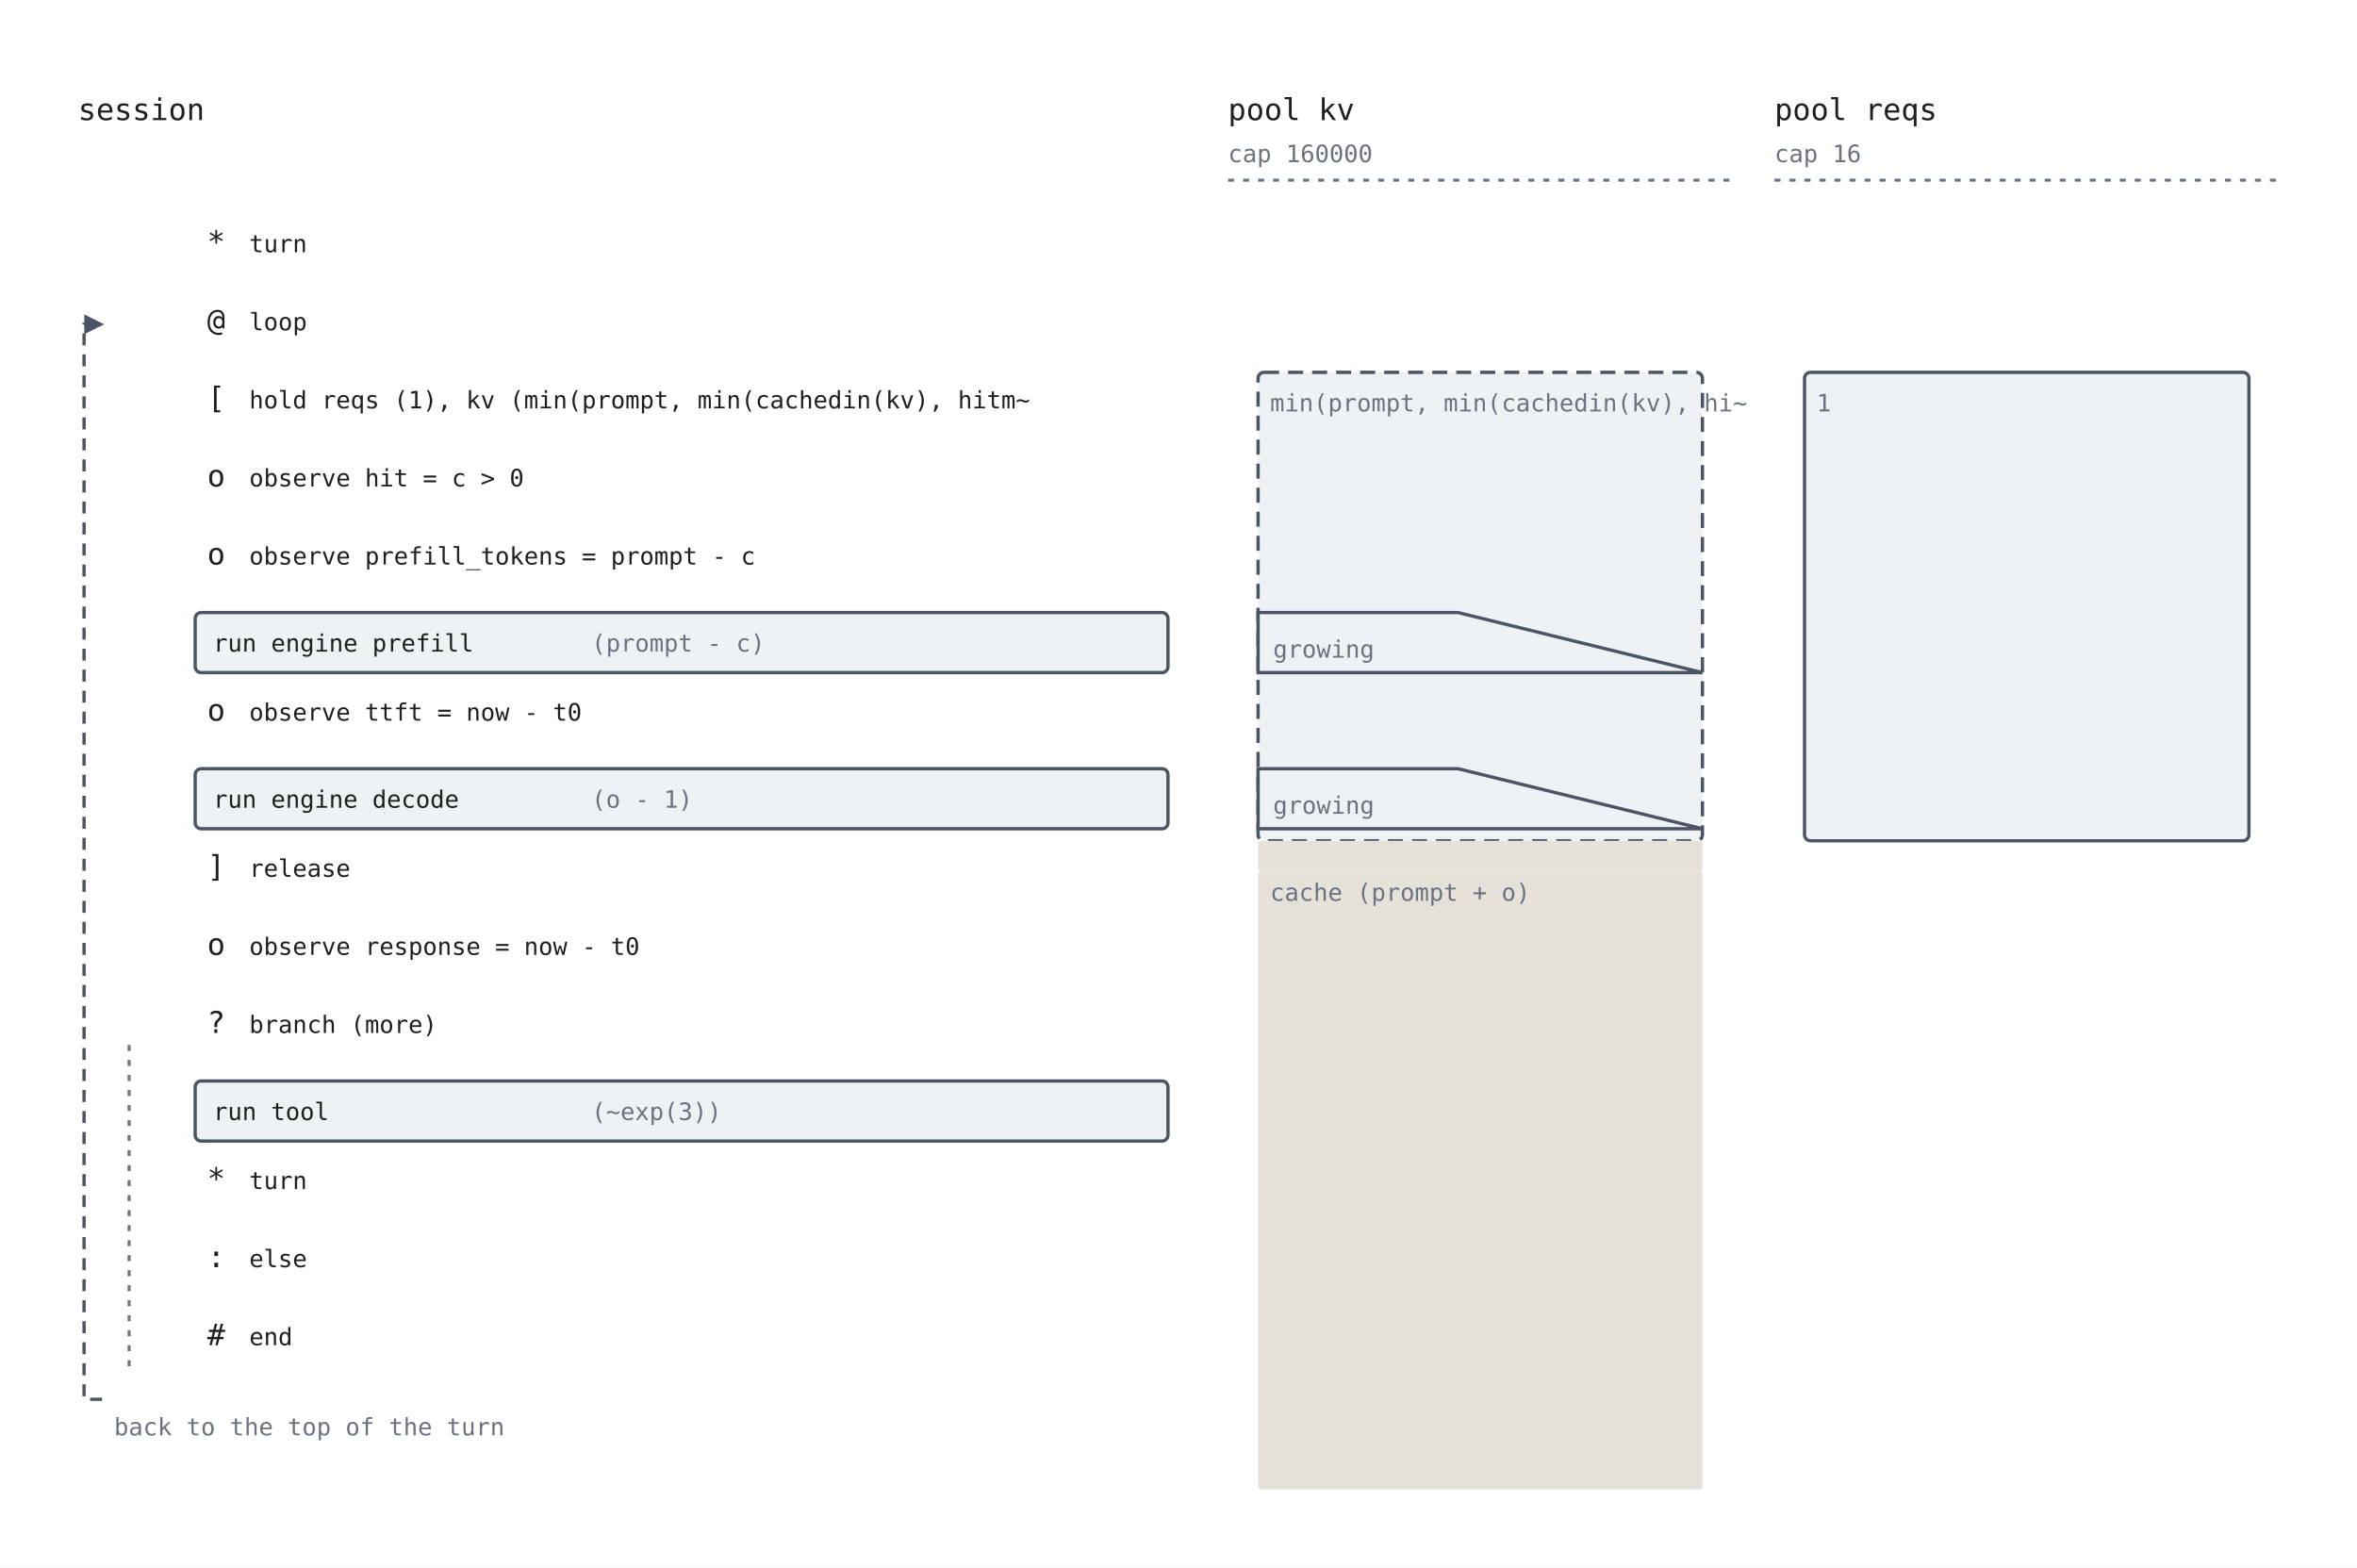
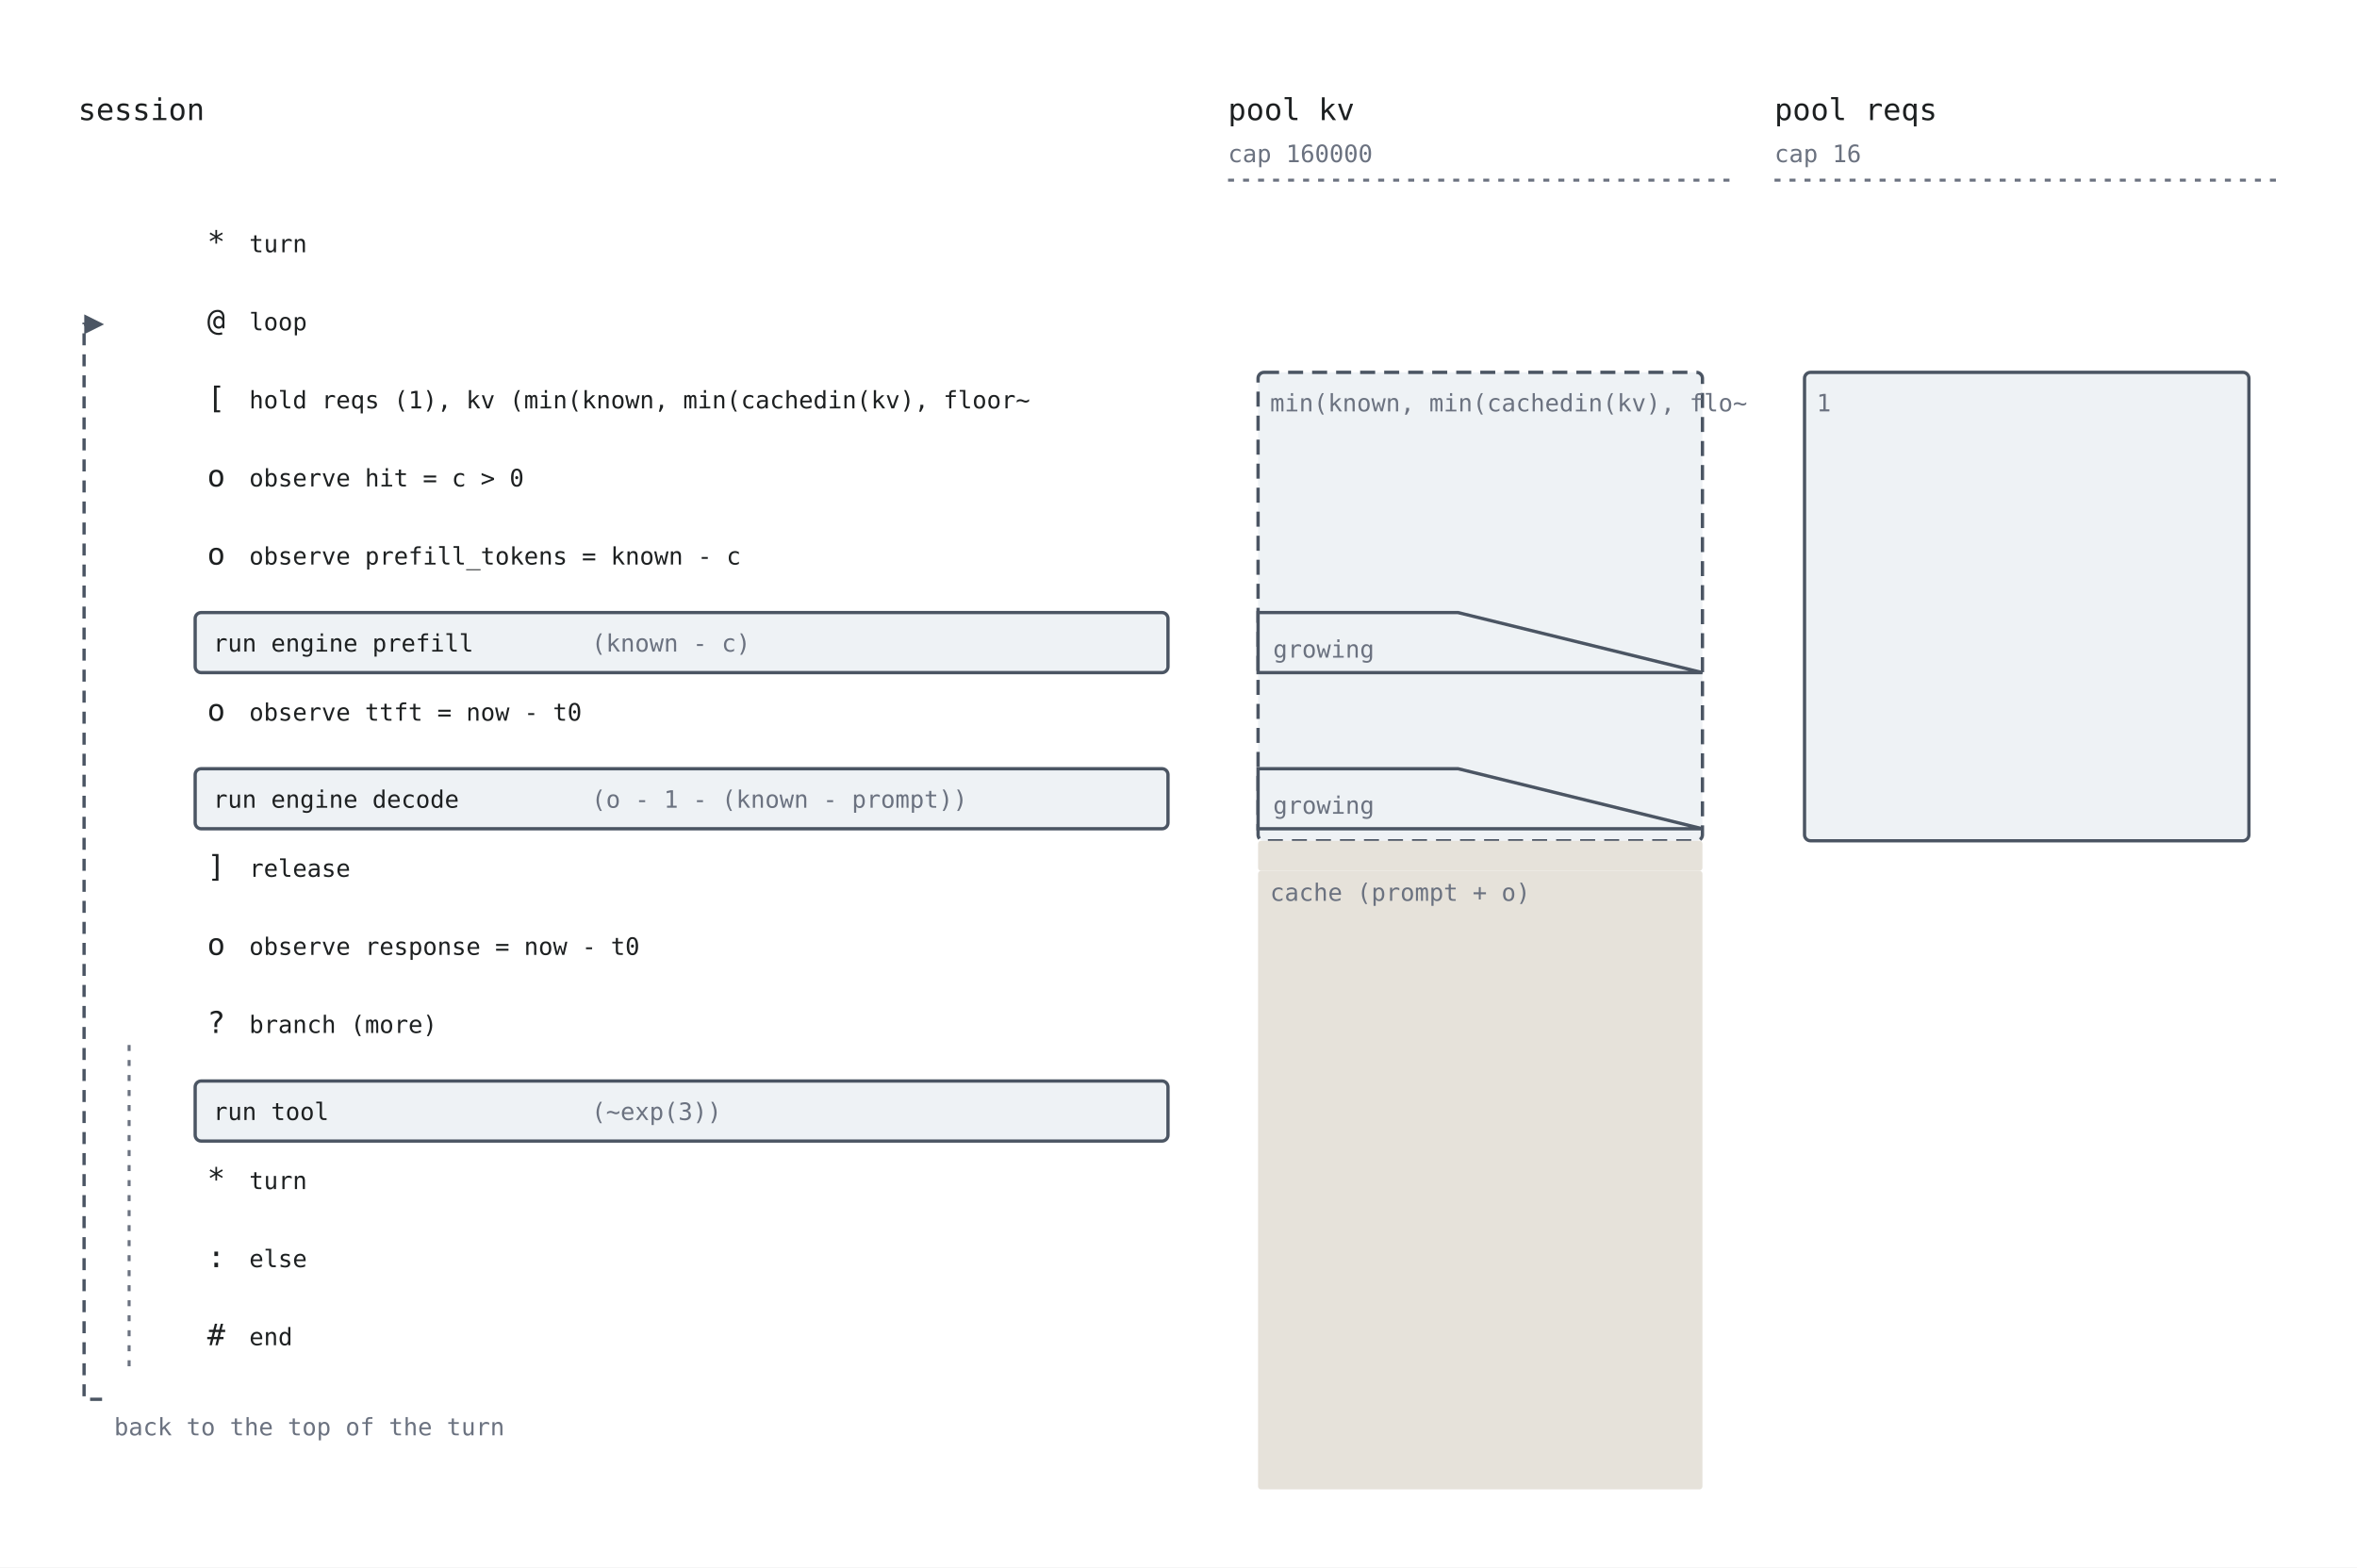
<svg xmlns="http://www.w3.org/2000/svg" width="785" height="522" viewBox="0 0 785 522" role="img">
  <style>
  text { font-family: ui-monospace, "SF Mono", Menlo, Consolas, monospace; }
  @media (prefers-color-scheme: dark) {
    text { fill: #e8e6e3; } text.dim { fill: #9aa4b2; }
    .bg { fill:#14171a }
    .solid { fill:#232a31;stroke:#b6bfcc }
    .body { fill:#232a31;stroke:#b6bfcc }
    .admission { fill:#232a31;stroke:#b6bfcc }
    .cached { fill:#33302a }
    .reserve { stroke:#9aa4b2 }
    .enclosure { stroke:#9aa4b2 }
    .station { fill:#26403d;stroke:#b6bfcc }
    .cell { fill:#14171a;stroke:#b6bfcc }
    .rail { stroke:#b6bfcc }
    .flow { stroke:#b6bfcc }
    .back { stroke:#b6bfcc }
    .relation { stroke:#9aa4b2 }
    .grow { stroke:#b6bfcc }
  }
</style>
  <defs>
    <marker id="a" viewBox="0 0 10 10" refX="9" refY="5" markerWidth="6" markerHeight="6" orient="auto-start-reverse">
      <path d="M0 0 L10 5 L0 10 z" fill="context-stroke" />
    </marker>
  </defs>
  <rect class="bg" fill="#ffffff" x="0" y="0" width="785" height="522" />
  <rect class="solid" fill="#eef2f5" stroke="#4b5563" stroke-width="1.1" x="601" y="124" width="148" height="156" rx="2" />
  <rect class="admission" fill="#eef2f5" stroke="#4b5563" stroke-width="1.1" stroke-dasharray="5 3" x="419" y="124" width="148" height="156" rx="2" />
  <rect class="cached" fill="#e6e2da" stroke="none" x="419" y="280" width="148" height="10" rx="1" />
  <rect class="cached" fill="#e6e2da" stroke="none" x="419" y="290" width="148" height="206" rx="1" />
  <polygon class="body" fill="#eef2f5" stroke="#4b5563" stroke-width="1.1" points="419,204 485.6,204 567,224 419,224" />
  <text x="424" y="219" text-anchor="start" font-size="8" fill="#6b7280" class="dim">growing</text>
  <polygon class="body" fill="#eef2f5" stroke="#4b5563" stroke-width="1.1" points="419,256 485.6,256 567,276 419,276" />
  <text x="424" y="271" text-anchor="start" font-size="8" fill="#6b7280" class="dim">growing</text>
  <text x="605" y="137" text-anchor="start" font-size="8" fill="#6b7280" class="dim">1</text>
-   <text x="423" y="137" text-anchor="start" font-size="8" fill="#6b7280" class="dim">min(prompt, min(cachedin(kv), hi~</text>
+   <text x="423" y="137" text-anchor="start" font-size="8" fill="#6b7280" class="dim">min(known, min(cachedin(kv), flo~</text>
  <text x="423" y="300" text-anchor="start" font-size="8" fill="#6b7280" class="dim">cache (prompt + o)</text>
  <text x="409" y="40" text-anchor="start" font-size="10" fill="#1d2021">pool kv</text>
  <text x="409" y="54" text-anchor="start" font-size="8" fill="#6b7280" class="dim">cap 160000</text>
  <path class="relation" fill="none" stroke="#6b7280" stroke-width="1" stroke-dasharray="2 3" d="M409 60 L577 60" />
  <text x="591" y="40" text-anchor="start" font-size="10" fill="#1d2021">pool reqs</text>
  <text x="591" y="54" text-anchor="start" font-size="8" fill="#6b7280" class="dim">cap 16</text>
  <path class="relation" fill="none" stroke="#6b7280" stroke-width="1" stroke-dasharray="2 3" d="M591 60 L759 60" />
  <text x="26" y="40" text-anchor="start" font-size="10" fill="#1d2021">session</text>
  <text x="69" y="84" text-anchor="start" font-size="10" fill="#1d2021">*</text>
  <text x="83" y="84" text-anchor="start" font-size="8" fill="#1d2021">turn</text>
  <text x="69" y="110" text-anchor="start" font-size="10" fill="#1d2021">@</text>
  <text x="83" y="110" text-anchor="start" font-size="8" fill="#1d2021">loop</text>
  <text x="69" y="136" text-anchor="start" font-size="10" fill="#1d2021">[</text>
-   <text x="83" y="136" text-anchor="start" font-size="8" fill="#1d2021">hold reqs (1), kv (min(prompt, min(cachedin(kv), hitm~</text>
+   <text x="83" y="136" text-anchor="start" font-size="8" fill="#1d2021">hold reqs (1), kv (min(known, min(cachedin(kv), floor~</text>
  <text x="69" y="162" text-anchor="start" font-size="10" fill="#1d2021">o</text>
  <text x="83" y="162" text-anchor="start" font-size="8" fill="#1d2021">observe hit = c &gt; 0</text>
  <text x="69" y="188" text-anchor="start" font-size="10" fill="#1d2021">o</text>
-   <text x="83" y="188" text-anchor="start" font-size="8" fill="#1d2021">observe prefill_tokens = prompt - c</text>
+   <text x="83" y="188" text-anchor="start" font-size="8" fill="#1d2021">observe prefill_tokens = known - c</text>
  <rect class="body" fill="#eef2f5" stroke="#4b5563" stroke-width="1.1" x="65" y="204" width="324" height="20" rx="2" />
  <text x="71" y="217" text-anchor="start" font-size="8" fill="#1d2021">run engine prefill</text>
-   <text x="197" y="217" text-anchor="start" font-size="8" fill="#6b7280" class="dim">(prompt - c)</text>
+   <text x="197" y="217" text-anchor="start" font-size="8" fill="#6b7280" class="dim">(known - c)</text>
  <text x="69" y="240" text-anchor="start" font-size="10" fill="#1d2021">o</text>
  <text x="83" y="240" text-anchor="start" font-size="8" fill="#1d2021">observe ttft = now - t0</text>
  <rect class="body" fill="#eef2f5" stroke="#4b5563" stroke-width="1.1" x="65" y="256" width="324" height="20" rx="2" />
  <text x="71" y="269" text-anchor="start" font-size="8" fill="#1d2021">run engine decode</text>
-   <text x="197" y="269" text-anchor="start" font-size="8" fill="#6b7280" class="dim">(o - 1)</text>
+   <text x="197" y="269" text-anchor="start" font-size="8" fill="#6b7280" class="dim">(o - 1 - (known - prompt))</text>
  <text x="69" y="292" text-anchor="start" font-size="10" fill="#1d2021">]</text>
  <text x="83" y="292" text-anchor="start" font-size="8" fill="#1d2021">release</text>
  <text x="69" y="318" text-anchor="start" font-size="10" fill="#1d2021">o</text>
  <text x="83" y="318" text-anchor="start" font-size="8" fill="#1d2021">observe response = now - t0</text>
  <text x="69" y="344" text-anchor="start" font-size="10" fill="#1d2021">?</text>
  <text x="83" y="344" text-anchor="start" font-size="8" fill="#1d2021">branch (more)</text>
  <rect class="body" fill="#eef2f5" stroke="#4b5563" stroke-width="1.1" x="65" y="360" width="324" height="20" rx="2" />
  <text x="71" y="373" text-anchor="start" font-size="8" fill="#1d2021">run tool</text>
  <text x="197" y="373" text-anchor="start" font-size="8" fill="#6b7280" class="dim">(~exp(3))</text>
  <text x="69" y="396" text-anchor="start" font-size="10" fill="#1d2021">*</text>
  <text x="83" y="396" text-anchor="start" font-size="8" fill="#1d2021">turn</text>
  <text x="69" y="422" text-anchor="start" font-size="10" fill="#1d2021">:</text>
  <text x="83" y="422" text-anchor="start" font-size="8" fill="#1d2021">else</text>
  <text x="69" y="448" text-anchor="start" font-size="10" fill="#1d2021">#</text>
  <text x="83" y="448" text-anchor="start" font-size="8" fill="#1d2021">end</text>
  <path class="relation" fill="none" stroke="#6b7280" stroke-width="1" stroke-dasharray="2 3" d="M43 348 L43 456" />
  <path class="back" fill="none" stroke="#4b5563" stroke-width="1.1" stroke-dasharray="4 3" d="M34 466 L28 466 L28 108 L34 108" marker-end="url(#a)" />
  <text x="38" y="478" text-anchor="start" font-size="8" fill="#6b7280" class="dim">back to the top of the turn</text>
</svg>
